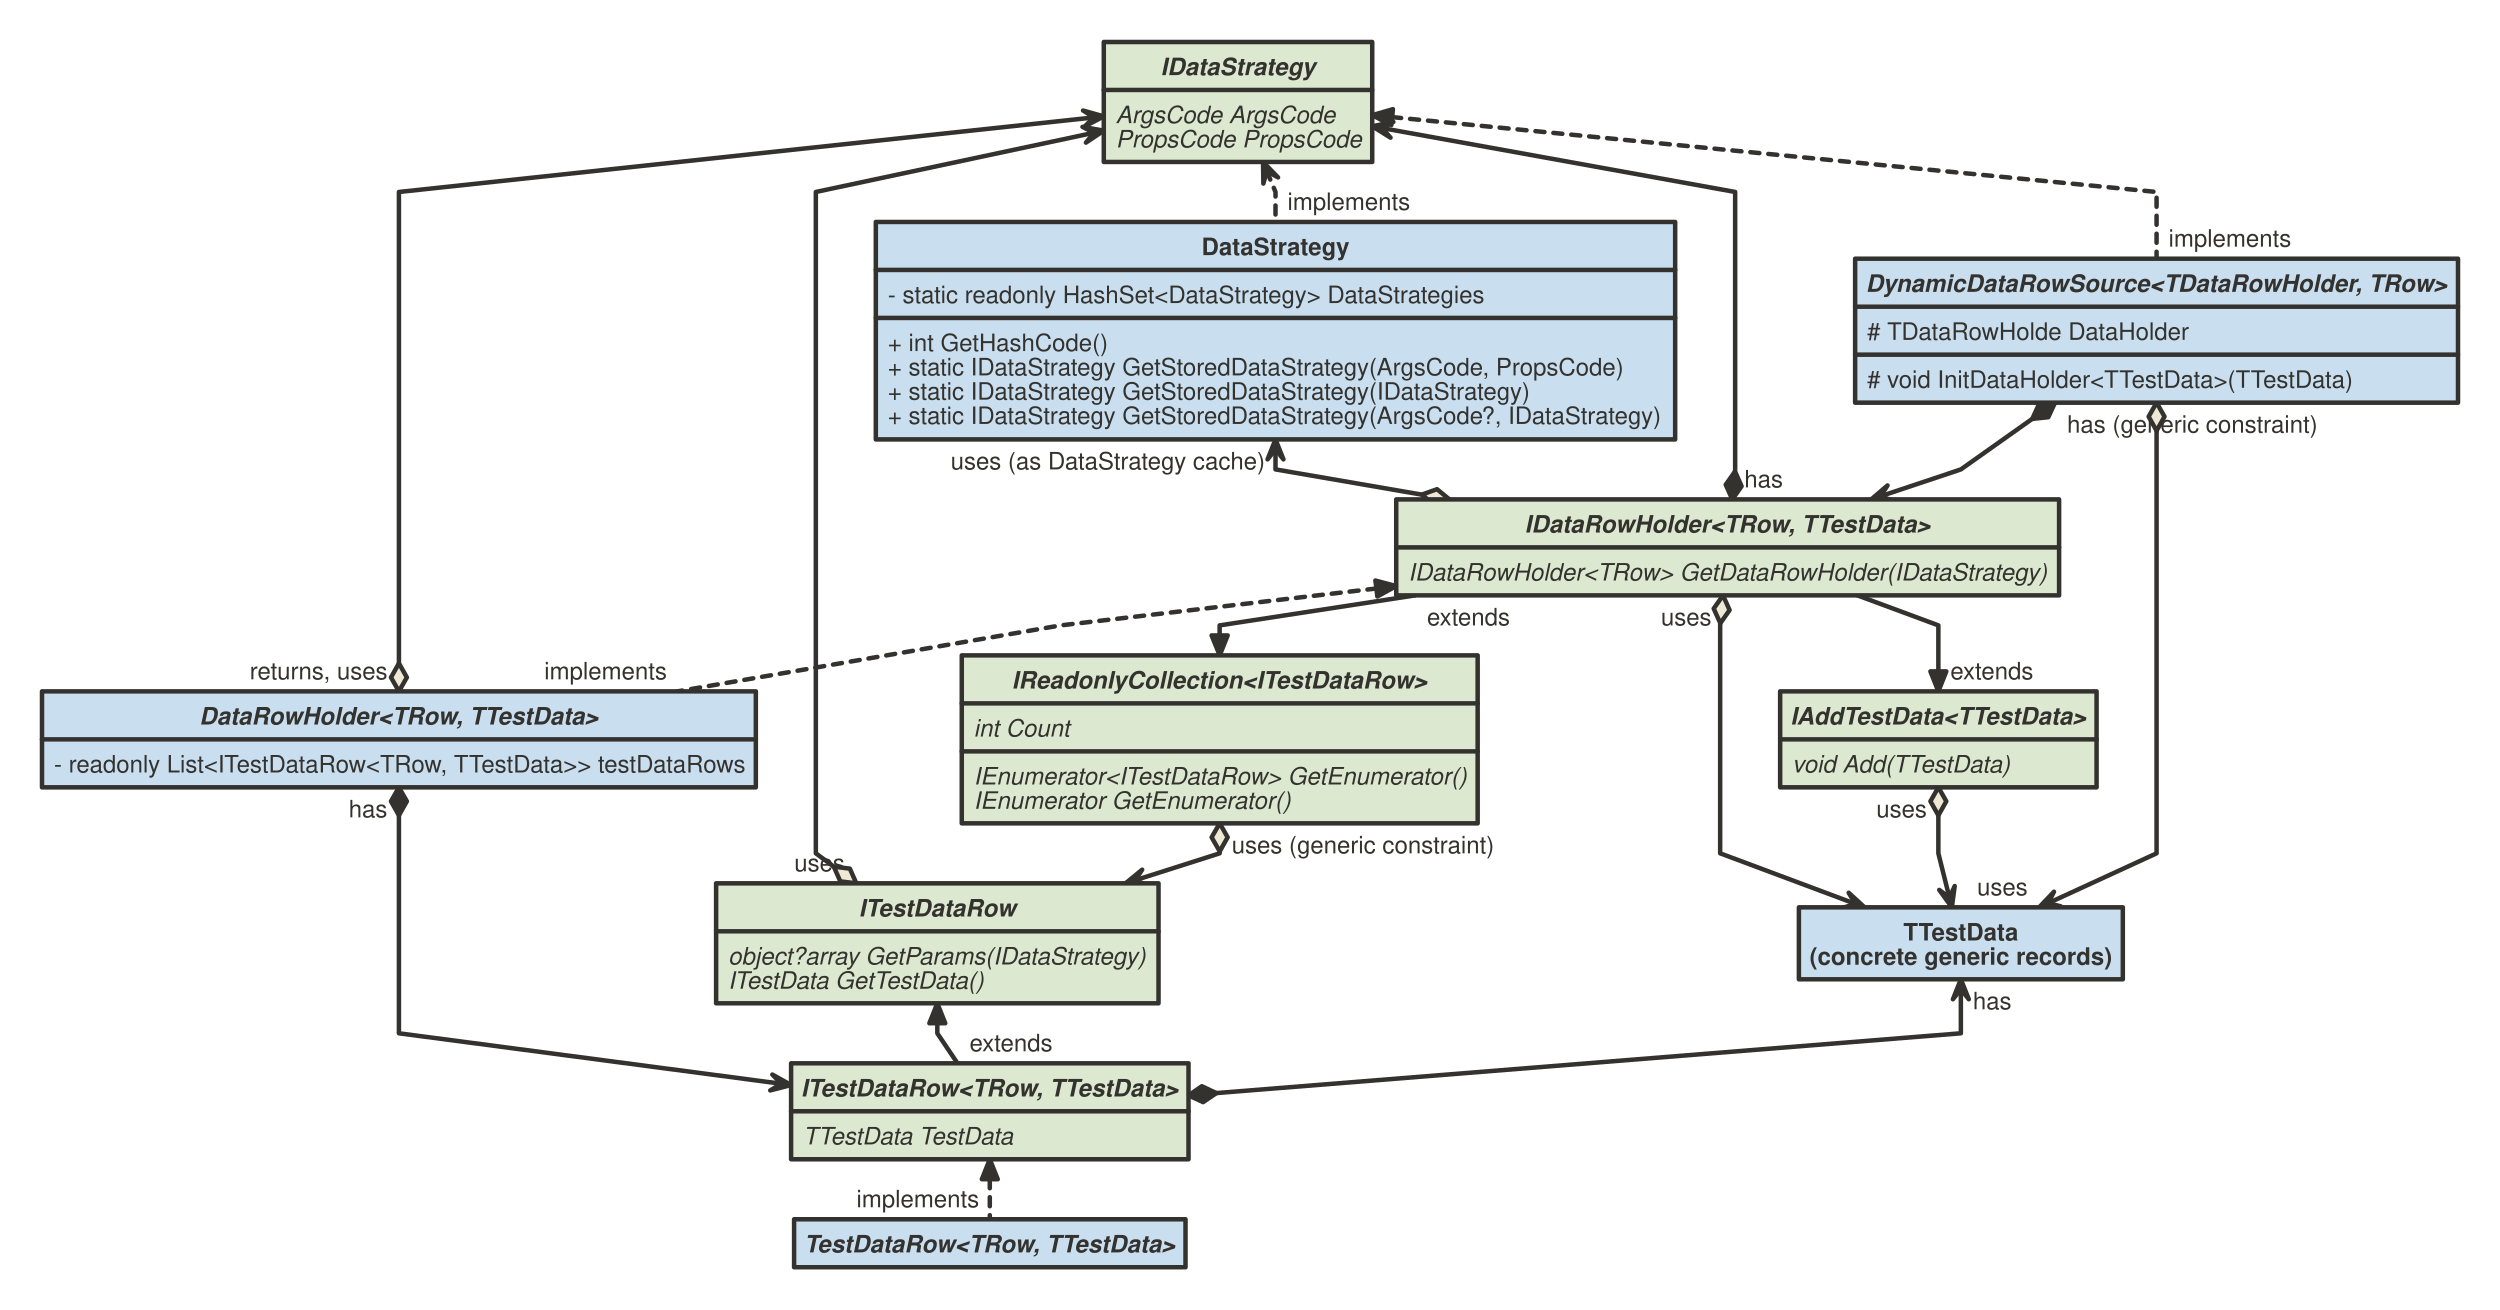
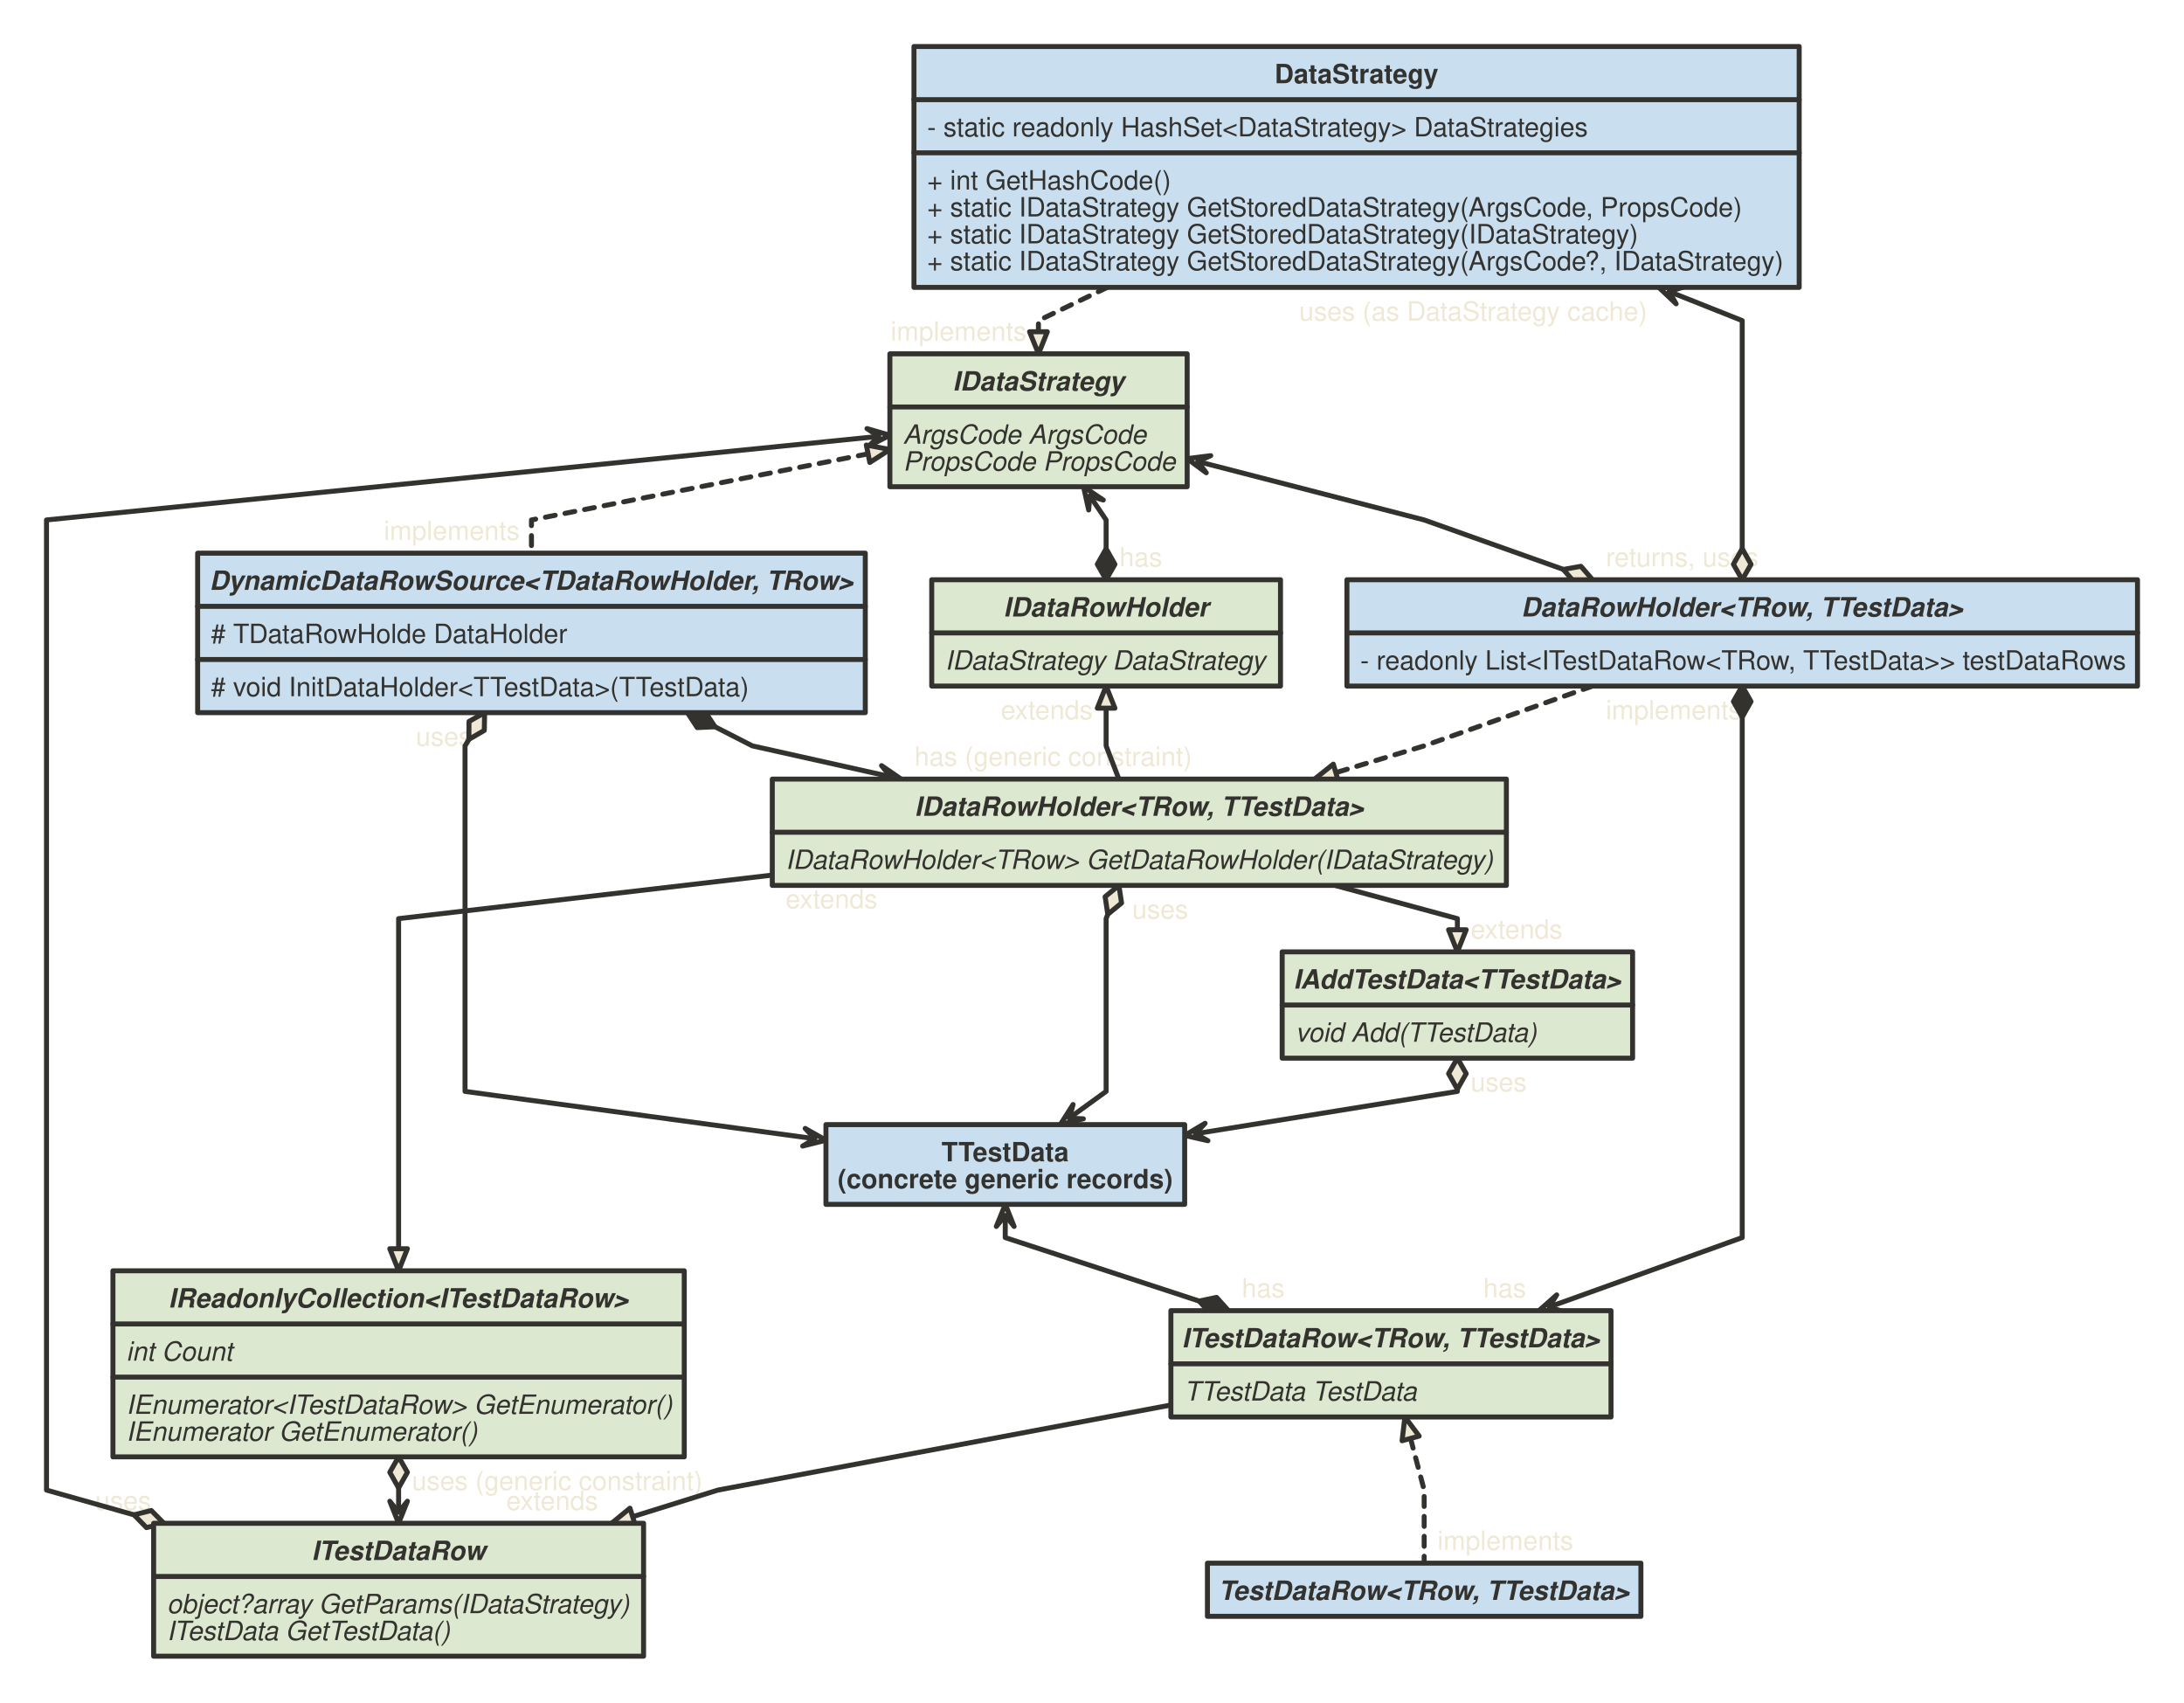
- <svg xmlns="http://www.w3.org/2000/svg" version="1.1" baseProfile="full" width="1667.0" height="873.0" viewBox="0 0 1667 873">
+ <svg xmlns="http://www.w3.org/2000/svg" version="1.1" baseProfile="full" width="1315.0" height="1025.0" viewBox="0 0 1315 1025">
  <g stroke-width="1.0" text-align="left" font="12pt Helvetica, Arial, sans-serif" font-size="12pt" font-family="Helvetica" font-weight="normal" font-style="normal">
    <g font-family="Helvetica" font-size="12pt" font-weight="bold" font-style="normal" stroke-width="3.0" stroke-linejoin="round" stroke-linecap="round" stroke="#33322E">
      <g stroke="transparent" fill="transparent">
-         <rect x="0.0" y="0.0" height="873.0" width="1667.0" stroke="none" />
+         <rect x="0.0" y="0.0" height="1025.0" width="1315.0" stroke="none" />
      </g>
-       <g transform="translate(8, 8)" fill="#33322E">
-         <g transform="translate(20, 20)" fill="#33322E" font-family="Helvetica" font-size="12pt" font-weight="normal" font-style="normal">
-           <text x="138.5" y="425.0" stroke="none">returns, uses</text>
-           <path d="M701.4 50.3 L238 100 L238 192.5 L238 192.5 L238 285 L238 285 L238 337 L238 337 L238 389 L238 389 L238 414.333 L238.0 414.3 " fill="none" />
-           <g fill="#eee8d5">
-             <path d="M232.7 423.7 L238.0 414.3 L243.3 423.7 L238.0 433.0 Z" />
-           </g>
-           <path d="M695.3 56.3 L701.4 50.3 L694.2 45.7 L708.0 49.6 Z" />
-           <text x="501.6" y="553.0" stroke="none">uses</text>
-           <path d="M701.5 60.5 L516 100 L516 192.5 L516 192.5 L516 285 L516 285 L516 337 L516 337 L516 389 L516 389 L516 465 L516 465 L516 541 L516 541 L528 549.889 L528.0 549.9 " fill="none" />
-           <g fill="#eee8d5">
-             <path d="M532.3 559.7 L528.0 549.9 L538.7 551.2 L543.0 561.0 Z" />
-           </g>
-           <path d="M696.1 67.1 L701.5 60.5 L693.8 56.6 L708.0 59.1 Z" />
-           <text x="830.5" y="112.0" stroke="none">implements</text>
+       <g transform="translate(48, 8)" fill="#33322E">
+         <g transform="translate(20, 20)" fill="#eee8d5" font-family="Helvetica" font-size="12pt" font-weight="normal" font-style="normal">
+           <text x="898.9" y="313.0" stroke="none">returns, uses</text>
+           <path d="M653.2 249.8 L789.5 285 L873.292 314.754 L873.3 314.8 " fill="none" />
+           <g fill="#eee8d5">
+             <path d="M880.3 322.9 L873.3 314.8 L883.9 312.9 L890.9 321.0 Z" />
+           </g>
+           <path d="M661.0 246.3 L653.2 249.8 L658.3 256.6 L646.8 248.1 Z" />
+           <text x="-10.7" y="881.0" stroke="none">uses</text>
+           <path d="M461.1 234.7 L-40 285 L-40 353 L-40 353 L-40 421 L-40 421 L-40 473 L-40 473 L-40 525 L-40 525 L-40 577 L-40 577 L-40 629 L-40 629 L-40 673 L-40 673 L-40 717 L-40 717 L-40 793 L-40 793 L-40 869 L-40 869 L12.705 883.917 L12.7 883.9 " fill="none" />
+           <g fill="#eee8d5">
+             <path d="M20.2 891.6 L12.7 883.9 L23.1 881.3 L30.7 889.0 Z" />
+           </g>
+           <path d="M455.0 240.6 L461.1 234.7 L454.0 230.0 L467.8 234.0 Z" />
+           <text x="468.3" y="177.0" stroke="none">implements</text>
          <g stroke-dasharray="6 6">
-             <path d="M816.7 86.2 L822.5 100 L822.5 120 L822.5 120.0 " fill="none" />
-           </g>
-           <path d="M824.2 90.3 L816.7 86.2 L814.4 94.4 L814.2 80.0 Z" />
-           <text x="605.9" y="285.0" stroke="none">uses (as DataStrategy cache)</text>
-           <path d="M822.5 271.7 L822.5 285 L920.066 301.827 L920.1 301.8 " fill="none" />
-           <g fill="#eee8d5">
-             <path d="M928.4 308.7 L920.1 301.8 L930.2 298.2 L938.5 305.0 Z" />
-           </g>
-           <path d="M827.8 278.3 L822.5 271.7 L817.2 278.3 L822.5 265.0 Z" />
-           <text x="1350.3" y="260.5" stroke="none">has
+             <path d="M598.7 145.0 L557.25 165 L557.25 171.667 L557.3 171.7 " fill="none" />
+           </g>
+           <path d="M551.9 171.7 L557.3 171.7 L562.6 171.7 L557.3 185.0 Z" />
+           <text x="714.2" y="165.0" stroke="none">uses (as DataStrategy cache)</text>
+           <path d="M937.0 147.5 L981 165 L981 225 L981 225 L981 285 L981 285 L981 302.333 L981.0 302.3 " fill="none" />
+           <g fill="#eee8d5">
+             <path d="M975.7 311.7 L981.0 302.3 L986.3 311.7 L981.0 321.0 Z" />
+           </g>
+           <path d="M945.1 145.0 L937.0 147.5 L941.2 154.9 L930.8 145.0 Z" />
+           <text x="482.6" y="433.0" stroke="none">has
					(generic constraint)</text>
-           <path d="M1327.1 251.3 L1279.5 285 L1226.015 302.886 L1226.0 302.9 " fill="none" />
-           <path d="M1230.6 295.7 L1226.0 302.9 L1234.0 305.8 L1219.7 305.0 Z" />
+           <path d="M362.5 409.5 L385 421 L468.109 439.548 L468.1 439.5 " fill="none" />
+           <path d="M460.4 443.3 L468.1 439.5 L462.8 432.9 L474.6 441.0 Z" />
          <g fill="#33322E">
-             <path d="M1337.8 250.2 L1327.1 251.3 L1331.6 241.5 L1342.3 240.5 Z" />
-           </g>
-           <text x="1135.1" y="297.0" stroke="none">has</text>
-           <path d="M893.6 57.4 L1129 100 L1129 192.5 L1129 192.5 L1129 285 L1129 285 L1128.864 286.419 L1128.9 286.4 " fill="none" />
+             <path d="M356.6 400.5 L362.5 409.5 L351.8 410.0 L345.9 401.0 Z" />
+           </g>
+           <text x="606.0" y="313.0" stroke="none">has</text>
+           <path d="M588.2 270.5 L598 285 L598 302.333 L598.0 302.3 " fill="none" />
          <g fill="#33322E">
-             <path d="M1122.7 295.2 L1128.9 286.4 L1133.3 296.2 L1127.1 305.0 Z" />
-           </g>
-           <path d="M901.1 53.3 L893.6 57.4 L899.2 63.8 L887.0 56.2 Z" />
-           <text x="1418.0" y="136.5" stroke="none">implements</text>
+             <path d="M592.7 311.7 L598.0 302.3 L603.3 311.7 L598.0 321.0 Z" />
+           </g>
+           <path d="M596.3 273.0 L588.2 270.5 L587.5 279.0 L584.4 265.0 Z" />
+           <text x="534.6" y="405.0" stroke="none">extends</text>
+           <path d="M598.0 398.3 L598 421 L605.692 441 L605.7 441.0 " fill="none" />
+           <path d="M603.3 398.3 L598.0 398.3 L592.7 398.3 L598.0 385.0 Z" />
+           <text x="163.1" y="297.0" stroke="none">implements</text>
          <g stroke-dasharray="6 6">
-             <path d="M900.3 50.1 L1410 100 L1410 144.5 L1410.0 144.5 " fill="none" />
-           </g>
-           <path d="M900.8 44.8 L900.3 50.1 L899.7 55.4 L887.0 48.8 Z" />
-           <text x="1290.3" y="569.0" stroke="none">uses</text>
-           <path d="M1410.0 259.2 L1410 285 L1410 337 L1410 337 L1410 389 L1410 389 L1410 465 L1410 465 L1410 541 L1410 541 L1337.757 574.215 L1337.8 574.2 " fill="none" />
-           <path d="M1341.6 566.6 L1337.8 574.2 L1346.0 576.3 L1331.7 577.0 Z" />
-           <g fill="#eee8d5">
-             <path d="M1415.3 249.8 L1410.0 259.2 L1404.7 249.8 L1410.0 240.5 Z" />
-           </g>
-           <text x="334.9" y="425.0" stroke="none">implements</text>
+             <path d="M454.7 245.2 L252 285 L252 305 L252.0 305.0 " fill="none" />
+           </g>
+           <path d="M455.7 250.4 L454.7 245.2 L453.6 239.9 L467.8 242.6 Z" />
+           <text x="182.4" y="421.0" stroke="none">uses</text>
+           <path d="M214.3 417.1 L212 421 L212 473 L212 473 L212 525 L212 525 L212 577 L212 577 L212 629 L212 629 L422.644 657.496 L422.6 657.5 " fill="none" />
+           <path d="M415.3 661.9 L422.6 657.5 L416.8 651.3 L429.3 658.4 Z" />
+           <g fill="#eee8d5">
+             <path d="M223.6 411.7 L214.3 417.1 L214.4 406.3 L223.8 401.0 Z" />
+           </g>
+           <text x="898.9" y="405.0" stroke="none">implements</text>
          <g stroke-dasharray="6 6">
-             <path d="M889.8 364.4 L679.25 389 L423.789 433 L423.8 433.0 " fill="none" />
-           </g>
-           <path d="M890.4 369.7 L889.8 364.4 L889.1 359.1 L903.0 362.8 Z" />
-           <text x="923.5" y="389.0" stroke="none">extends</text>
-           <path d="M915.5 369.0 L785.25 389 L785.25 395.667 L785.3 395.7 " fill="none" />
-           <path d="M779.9 395.7 L785.3 395.7 L790.6 395.7 L785.3 409.0 Z" />
-           <text x="793.3" y="541.0" stroke="none">uses (generic constraint)</text>
-           <path d="M785.3 539.7 L785.25 541 L728.852 558.976 L728.9 559.0 " fill="none" />
-           <path d="M733.6 551.9 L728.9 559.0 L736.8 562.0 L722.5 561.0 Z" />
-           <g fill="#eee8d5">
-             <path d="M790.6 530.3 L785.3 539.7 L779.9 530.3 L785.3 521.0 Z" />
-           </g>
-           <text x="618.5" y="673.0" stroke="none">extends</text>
-           <path d="M597.0 654.3 L597 661 L610.462 681 L610.5 681.0 " fill="none" />
-           <path d="M602.3 654.3 L597.0 654.3 L591.7 654.3 L597.0 641.0 Z" />
-           <text x="1079.5" y="389.0" stroke="none">uses</text>
-           <path d="M1119.1 387.6 L1119 389 L1119 465 L1119 465 L1119 541 L1119 541 L1209.055 574.666 L1209.1 574.7 " fill="none" />
-           <path d="M1200.9 577.3 L1209.1 574.7 L1204.7 567.3 L1215.3 577.0 Z" />
-           <g fill="#eee8d5">
-             <path d="M1125.3 378.8 L1119.1 387.6 L1114.7 377.8 L1120.9 369.0 Z" />
-           </g>
-           <text x="1272.5" y="425.0" stroke="none">extends</text>
-           <path d="M1210.5 369.0 L1264.5 389 L1264.5 419.667 L1264.5 419.7 " fill="none" />
-           <path d="M1259.2 419.7 L1264.5 419.7 L1269.8 419.7 L1264.5 433.0 Z" />
-           <text x="1223.1" y="517.0" stroke="none">uses</text>
-           <path d="M1264.5 515.7 L1264.5 541 L1271.883 570.532 L1271.9 570.5 " fill="none" />
-           <path d="M1265.1 565.4 L1271.9 570.5 L1275.4 562.8 L1273.5 577.0 Z" />
-           <g fill="#eee8d5">
-             <path d="M1269.8 506.3 L1264.5 515.7 L1259.2 506.3 L1264.5 497.0 Z" />
-           </g>
-           <text x="543.1" y="777.0" stroke="none">implements</text>
+             <path d="M890.9 385.0 L789.5 421 L736.298 437.131 L736.3 437.1 " fill="none" />
+           </g>
+           <path d="M734.8 432.0 L736.3 437.1 L737.8 442.2 L723.5 441.0 Z" />
+           <text x="405.0" y="518.8" stroke="none">extends</text>
+           <path d="M397.0 498.8 L172 525 L172 577 L172 577 L172 629 L172 629 L172 673 L172 673 L172 717 L172 717 L172 723.667 L172.0 723.7 " fill="none" />
+           <path d="M166.7 723.7 L172.0 723.7 L177.3 723.7 L172.0 737.0 Z" />
+           <text x="180.0" y="869.0" stroke="none">uses (generic constraint)</text>
+           <path d="M172.0 867.7 L172 869 L172 882.333 L172.0 882.3 " fill="none" />
+           <path d="M166.7 875.7 L172.0 882.3 L177.3 875.7 L172.0 889.0 Z" />
+           <g fill="#eee8d5">
+             <path d="M177.3 858.3 L172.0 867.7 L166.7 858.3 L172.0 849.0 Z" />
+           </g>
+           <text x="613.7" y="525.0" stroke="none">uses</text>
+           <path d="M599.0 522.4 L598 525 L598 577 L598 577 L598 629 L598 629 L575.786 645.089 L575.8 645.1 " fill="none" />
+           <path d="M578.1 636.9 L575.8 645.1 L584.3 645.5 L570.4 649.0 Z" />
+           <g fill="#eee8d5">
+             <path d="M607.3 515.6 L599.0 522.4 L597.4 511.8 L605.7 505.0 Z" />
+           </g>
+           <text x="817.5" y="537.0" stroke="none">extends</text>
+           <path d="M735.8 505.0 L809.5 525 L809.5 531.667 L809.5 531.7 " fill="none" />
+           <path d="M804.2 531.7 L809.5 531.7 L814.8 531.7 L809.5 545.0 Z" />
+           <text x="817.5" y="629.0" stroke="none">uses</text>
+           <path d="M809.5 627.7 L809.5 629 L651.831 654.482 L651.8 654.5 " fill="none" />
+           <path d="M657.6 648.2 L651.8 654.5 L659.3 658.7 L645.3 655.5 Z" />
+           <g fill="#eee8d5">
+             <path d="M814.8 618.3 L809.5 627.7 L804.2 618.3 L809.5 609.0 Z" />
+           </g>
+           <text x="797.5" y="905.0" stroke="none">implements</text>
          <g stroke-dasharray="6 6">
-             <path d="M632.0 758.3 L632 765 L632 785 L632.0 785.0 " fill="none" />
-           </g>
-           <path d="M637.3 758.3 L632.0 758.3 L626.7 758.3 L632.0 745.0 Z" />
-           <text x="1287.5" y="645.0" stroke="none">has</text>
-           <path d="M1279.5 631.7 L1279.5 661 L783.107 700.865 L783.1 700.9 " fill="none" />
+             <path d="M781.3 837.9 L789.5 869 L789.5 913 L789.5 913.0 " fill="none" />
+           </g>
+           <path d="M786.5 836.5 L781.3 837.9 L776.2 839.3 L777.9 825.0 Z" />
+           <text x="679.7" y="753.0" stroke="none">has</text>
+           <path d="M537.3 703.7 L537.25 717 L653.97 755.195 L654.0 755.2 " fill="none" />
          <g fill="#33322E">
-             <path d="M773.4 696.3 L783.1 700.9 L774.2 706.9 L764.5 702.4 Z" />
-           </g>
-           <path d="M1284.8 638.3 L1279.5 631.7 L1274.2 638.3 L1279.5 625.0 Z" />
-           <text x="204.5" y="517.0" stroke="none">has</text>
-           <path d="M238.0 515.7 L238 541 L238 601 L238 601 L238 661 L238 661 L492.891 694.64 L492.9 694.6 " fill="none" />
-           <path d="M485.6 699.1 L492.9 694.6 L487.0 688.5 L499.5 695.5 Z" />
+             <path d="M661.2 763.2 L654.0 755.2 L664.5 753.0 L671.7 761.0 Z" />
+           </g>
+           <path d="M542.6 710.3 L537.3 703.7 L531.9 710.3 L537.3 697.0 Z" />
+           <text x="825.1" y="753.0" stroke="none">has</text>
+           <path d="M981.0 403.7 L981 421 L981 473 L981 473 L981 525 L981 525 L981 577 L981 577 L981 629 L981 629 L981 673 L981 673 L981 717 L981 717 L864.827 758.746 L864.8 758.7 " fill="none" />
+           <path d="M869.3 751.5 L864.8 758.7 L872.9 761.5 L858.6 761.0 Z" />
          <g fill="#33322E">
-             <path d="M243.3 506.3 L238.0 515.7 L232.7 506.3 L238.0 497.0 Z" />
-           </g>
+             <path d="M986.3 394.3 L981.0 403.7 L975.7 394.3 L981.0 385.0 Z" />
+           </g>
+           <text x="236.8" y="881.0" stroke="none">extends</text>
+           <path d="M637.0 817.8 L364.25 869 L312.895 885.028 L312.9 885.0 " fill="none" />
+           <path d="M311.3 879.9 L312.9 885.0 L314.5 890.1 L300.2 889.0 Z" />
          <g data-name="DataStrategy">
            <g fill="#C9DEEF" stroke="#33322E" data-name="DataStrategy">
-               <rect x="556.0" y="120.0" height="145.0" width="533.0" data-name="DataStrategy" />
-               <path d="M556.0 152.0 L1089.0 152.0" fill="none" data-name="DataStrategy" />
-               <path d="M556.0 184.0 L1089.0 184.0" fill="none" data-name="DataStrategy" />
-             </g>
-             <g transform="translate(556, 120)" font-family="Helvetica" font-size="12pt" font-weight="bold" font-style="normal" data-name="DataStrategy" data-compartment="0">
+               <rect x="482.3" y="0.0" height="145.0" width="533.0" data-name="DataStrategy" />
+               <path d="M482.3 32.0 L1015.3 32.0" fill="none" data-name="DataStrategy" />
+               <path d="M482.3 64.0 L1015.3 64.0" fill="none" data-name="DataStrategy" />
+             </g>
+             <g transform="translate(482.25, 0)" font-family="Helvetica" font-size="12pt" font-weight="bold" font-style="normal" data-name="DataStrategy" data-compartment="0">
              <g transform="translate(8, 8)" fill="#33322E" text-align="center" data-name="DataStrategy" data-compartment="0">
                <text x="258.5" y="14.1" stroke="none" text-anchor="middle" data-name="DataStrategy" data-compartment="0">DataStrategy</text>
              </g>
            </g>
-             <g transform="translate(556, 152)" font-family="Helvetica" font-size="12pt" font-weight="normal" font-style="normal" data-name="DataStrategy" data-compartment="1">
+             <g transform="translate(482.25, 32)" font-family="Helvetica" font-size="12pt" font-weight="normal" font-style="normal" data-name="DataStrategy" data-compartment="1">
              <g transform="translate(8, 8)" fill="#33322E" text-align="left" data-name="DataStrategy" data-compartment="1">
                <text x="0.0" y="14.1" stroke="none" data-name="DataStrategy" data-compartment="1">- static readonly HashSet&lt;DataStrategy&gt; DataStrategies</text>
              </g>
            </g>
-             <g transform="translate(556, 184)" font-family="Helvetica" font-size="12pt" font-weight="normal" font-style="normal" data-name="DataStrategy" data-compartment="2">
+             <g transform="translate(482.25, 64)" font-family="Helvetica" font-size="12pt" font-weight="normal" font-style="normal" data-name="DataStrategy" data-compartment="2">
              <g transform="translate(8, 8)" fill="#33322E" text-align="left" data-name="DataStrategy" data-compartment="2">
                <text x="0.0" y="14.1" stroke="none" data-name="DataStrategy" data-compartment="2">+ int GetHashCode()</text>
                <text x="0.0" y="30.3" stroke="none" data-name="DataStrategy" data-compartment="2">+ static IDataStrategy GetStoredDataStrategy(ArgsCode, PropsCode)</text>
                <text x="0.0" y="46.5" stroke="none" data-name="DataStrategy" data-compartment="2">+ static IDataStrategy GetStoredDataStrategy(IDataStrategy)</text>
                <text x="0.0" y="62.7" stroke="none" data-name="DataStrategy" data-compartment="2">+ static IDataStrategy GetStoredDataStrategy(ArgsCode?, IDataStrategy)</text>
              </g>
            </g>
          </g>
          <g data-name="IDataStrategy">
            <g fill="#DCE8CF" stroke="#33322E" data-name="IDataStrategy">
-               <rect x="708.0" y="0.0" height="80.0" width="179.0" data-name="IDataStrategy" />
-               <path d="M708.0 32.0 L887.0 32.0" fill="none" data-name="IDataStrategy" />
-             </g>
-             <g transform="translate(708, 0)" font-family="Helvetica" font-size="12pt" font-weight="bold" font-style="italic" data-name="IDataStrategy" data-compartment="0">
+               <rect x="467.8" y="185.0" height="80.0" width="179.0" data-name="IDataStrategy" />
+               <path d="M467.8 217.0 L646.8 217.0" fill="none" data-name="IDataStrategy" />
+             </g>
+             <g transform="translate(467.75, 185)" font-family="Helvetica" font-size="12pt" font-weight="bold" font-style="italic" data-name="IDataStrategy" data-compartment="0">
              <g transform="translate(8, 8)" fill="#33322E" text-align="center" data-name="IDataStrategy" data-compartment="0">
                <text x="81.5" y="14.1" stroke="none" text-anchor="middle" data-name="IDataStrategy" data-compartment="0">IDataStrategy</text>
              </g>
            </g>
-             <g transform="translate(708, 32)" font-family="Helvetica" font-size="12pt" font-weight="normal" font-style="italic" data-name="IDataStrategy" data-compartment="1">
+             <g transform="translate(467.75, 217)" font-family="Helvetica" font-size="12pt" font-weight="normal" font-style="italic" data-name="IDataStrategy" data-compartment="1">
              <g transform="translate(8, 8)" fill="#33322E" text-align="left" data-name="IDataStrategy" data-compartment="1">
                <text x="0.0" y="14.1" stroke="none" data-name="IDataStrategy" data-compartment="1">ArgsCode ArgsCode</text>
                <text x="0.0" y="30.3" stroke="none" data-name="IDataStrategy" data-compartment="1">PropsCode PropsCode</text>
              </g>
            </g>
          </g>
          <g data-name="DynamicDataRowSource&lt;TDataRowHolder, TRow&gt;">
            <g fill="#C9DEEF" stroke="#33322E" data-name="DynamicDataRowSource&lt;TDataRowHolder, TRow&gt;">
-               <rect x="1209.0" y="144.5" height="96.0" width="402.0" data-name="DynamicDataRowSource&lt;TDataRowHolder, TRow&gt;" />
-               <path d="M1209.0 176.5 L1611.0 176.5" fill="none" data-name="DynamicDataRowSource&lt;TDataRowHolder, TRow&gt;" />
-               <path d="M1209.0 208.5 L1611.0 208.5" fill="none" data-name="DynamicDataRowSource&lt;TDataRowHolder, TRow&gt;" />
-             </g>
-             <g transform="translate(1209, 144.5)" font-family="Helvetica" font-size="12pt" font-weight="bold" font-style="italic" data-name="DynamicDataRowSource&lt;TDataRowHolder, TRow&gt;" data-compartment="0">
+               <rect x="51.0" y="305.0" height="96.0" width="402.0" data-name="DynamicDataRowSource&lt;TDataRowHolder, TRow&gt;" />
+               <path d="M51.0 337.0 L453.0 337.0" fill="none" data-name="DynamicDataRowSource&lt;TDataRowHolder, TRow&gt;" />
+               <path d="M51.0 369.0 L453.0 369.0" fill="none" data-name="DynamicDataRowSource&lt;TDataRowHolder, TRow&gt;" />
+             </g>
+             <g transform="translate(51, 305)" font-family="Helvetica" font-size="12pt" font-weight="bold" font-style="italic" data-name="DynamicDataRowSource&lt;TDataRowHolder, TRow&gt;" data-compartment="0">
              <g transform="translate(8, 8)" fill="#33322E" text-align="center" data-name="DynamicDataRowSource&lt;TDataRowHolder, TRow&gt;" data-compartment="0">
                <text x="193.0" y="14.1" stroke="none" text-anchor="middle" data-name="DynamicDataRowSource&lt;TDataRowHolder, TRow&gt;" data-compartment="0">DynamicDataRowSource&lt;TDataRowHolder, TRow&gt;</text>
              </g>
            </g>
-             <g transform="translate(1209, 176.5)" font-family="Helvetica" font-size="12pt" font-weight="normal" font-style="normal" data-name="DynamicDataRowSource&lt;TDataRowHolder, TRow&gt;" data-compartment="1">
+             <g transform="translate(51, 337)" font-family="Helvetica" font-size="12pt" font-weight="normal" font-style="normal" data-name="DynamicDataRowSource&lt;TDataRowHolder, TRow&gt;" data-compartment="1">
              <g transform="translate(8, 8)" fill="#33322E" text-align="left" data-name="DynamicDataRowSource&lt;TDataRowHolder, TRow&gt;" data-compartment="1">
                <text x="0.0" y="14.1" stroke="none" data-name="DynamicDataRowSource&lt;TDataRowHolder, TRow&gt;" data-compartment="1"># TDataRowHolde DataHolder</text>
              </g>
            </g>
-             <g transform="translate(1209, 208.5)" font-family="Helvetica" font-size="12pt" font-weight="normal" font-style="normal" data-name="DynamicDataRowSource&lt;TDataRowHolder, TRow&gt;" data-compartment="2">
+             <g transform="translate(51, 369)" font-family="Helvetica" font-size="12pt" font-weight="normal" font-style="normal" data-name="DynamicDataRowSource&lt;TDataRowHolder, TRow&gt;" data-compartment="2">
              <g transform="translate(8, 8)" fill="#33322E" text-align="left" data-name="DynamicDataRowSource&lt;TDataRowHolder, TRow&gt;" data-compartment="2">
                <text x="0.0" y="14.1" stroke="none" data-name="DynamicDataRowSource&lt;TDataRowHolder, TRow&gt;" data-compartment="2"># void InitDataHolder&lt;TTestData&gt;(TTestData)</text>
              </g>
            </g>
          </g>
          <g data-name="IAddTestData&lt;TTestData&gt;">
            <g fill="#DCE8CF" stroke="#33322E" data-name="IAddTestData&lt;TTestData&gt;">
-               <rect x="1159.0" y="433.0" height="64.0" width="211.0" data-name="IAddTestData&lt;TTestData&gt;" />
-               <path d="M1159.0 465.0 L1370.0 465.0" fill="none" data-name="IAddTestData&lt;TTestData&gt;" />
-             </g>
-             <g transform="translate(1159, 433)" font-family="Helvetica" font-size="12pt" font-weight="bold" font-style="italic" data-name="IAddTestData&lt;TTestData&gt;" data-compartment="0">
+               <rect x="704.0" y="545.0" height="64.0" width="211.0" data-name="IAddTestData&lt;TTestData&gt;" />
+               <path d="M704.0 577.0 L915.0 577.0" fill="none" data-name="IAddTestData&lt;TTestData&gt;" />
+             </g>
+             <g transform="translate(704, 545)" font-family="Helvetica" font-size="12pt" font-weight="bold" font-style="italic" data-name="IAddTestData&lt;TTestData&gt;" data-compartment="0">
              <g transform="translate(8, 8)" fill="#33322E" text-align="center" data-name="IAddTestData&lt;TTestData&gt;" data-compartment="0">
                <text x="97.5" y="14.1" stroke="none" text-anchor="middle" data-name="IAddTestData&lt;TTestData&gt;" data-compartment="0">IAddTestData&lt;TTestData&gt;</text>
              </g>
            </g>
-             <g transform="translate(1159, 465)" font-family="Helvetica" font-size="12pt" font-weight="normal" font-style="italic" data-name="IAddTestData&lt;TTestData&gt;" data-compartment="1">
+             <g transform="translate(704, 577)" font-family="Helvetica" font-size="12pt" font-weight="normal" font-style="italic" data-name="IAddTestData&lt;TTestData&gt;" data-compartment="1">
              <g transform="translate(8, 8)" fill="#33322E" text-align="left" data-name="IAddTestData&lt;TTestData&gt;" data-compartment="1">
                <text x="0.0" y="14.1" stroke="none" data-name="IAddTestData&lt;TTestData&gt;" data-compartment="1">void Add(TTestData)</text>
              </g>
            </g>
          </g>
+           <g data-name="IDataRowHolder">
+             <g fill="#DCE8CF" stroke="#33322E" data-name="IDataRowHolder">
+               <rect x="493.0" y="321.0" height="64.0" width="210.0" data-name="IDataRowHolder" />
+               <path d="M493.0 353.0 L703.0 353.0" fill="none" data-name="IDataRowHolder" />
+             </g>
+             <g transform="translate(493, 321)" font-family="Helvetica" font-size="12pt" font-weight="bold" font-style="italic" data-name="IDataRowHolder" data-compartment="0">
+               <g transform="translate(8, 8)" fill="#33322E" text-align="center" data-name="IDataRowHolder" data-compartment="0">
+                 <text x="97.0" y="14.1" stroke="none" text-anchor="middle" data-name="IDataRowHolder" data-compartment="0">IDataRowHolder</text>
+               </g>
+             </g>
+             <g transform="translate(493, 353)" font-family="Helvetica" font-size="12pt" font-weight="normal" font-style="italic" data-name="IDataRowHolder" data-compartment="1">
+               <g transform="translate(8, 8)" fill="#33322E" text-align="left" data-name="IDataRowHolder" data-compartment="1">
+                 <text x="0.0" y="14.1" stroke="none" data-name="IDataRowHolder" data-compartment="1">IDataStrategy DataStrategy</text>
+               </g>
+             </g>
+           </g>
          <g data-name="IDataRowHolder&lt;TRow, TTestData&gt;">
            <g fill="#DCE8CF" stroke="#33322E" data-name="IDataRowHolder&lt;TRow, TTestData&gt;">
-               <rect x="903.0" y="305.0" height="64.0" width="442.0" data-name="IDataRowHolder&lt;TRow, TTestData&gt;" />
-               <path d="M903.0 337.0 L1345.0 337.0" fill="none" data-name="IDataRowHolder&lt;TRow, TTestData&gt;" />
-             </g>
-             <g transform="translate(903, 305)" font-family="Helvetica" font-size="12pt" font-weight="bold" font-style="italic" data-name="IDataRowHolder&lt;TRow, TTestData&gt;" data-compartment="0">
+               <rect x="397.0" y="441.0" height="64.0" width="442.0" data-name="IDataRowHolder&lt;TRow, TTestData&gt;" />
+               <path d="M397.0 473.0 L839.0 473.0" fill="none" data-name="IDataRowHolder&lt;TRow, TTestData&gt;" />
+             </g>
+             <g transform="translate(397, 441)" font-family="Helvetica" font-size="12pt" font-weight="bold" font-style="italic" data-name="IDataRowHolder&lt;TRow, TTestData&gt;" data-compartment="0">
              <g transform="translate(8, 8)" fill="#33322E" text-align="center" data-name="IDataRowHolder&lt;TRow, TTestData&gt;" data-compartment="0">
                <text x="213.0" y="14.1" stroke="none" text-anchor="middle" data-name="IDataRowHolder&lt;TRow, TTestData&gt;" data-compartment="0">IDataRowHolder&lt;TRow, TTestData&gt;</text>
              </g>
            </g>
-             <g transform="translate(903, 337)" font-family="Helvetica" font-size="12pt" font-weight="normal" font-style="italic" data-name="IDataRowHolder&lt;TRow, TTestData&gt;" data-compartment="1">
+             <g transform="translate(397, 473)" font-family="Helvetica" font-size="12pt" font-weight="normal" font-style="italic" data-name="IDataRowHolder&lt;TRow, TTestData&gt;" data-compartment="1">
              <g transform="translate(8, 8)" fill="#33322E" text-align="left" data-name="IDataRowHolder&lt;TRow, TTestData&gt;" data-compartment="1">
                <text x="0.0" y="14.1" stroke="none" data-name="IDataRowHolder&lt;TRow, TTestData&gt;" data-compartment="1">IDataRowHolder&lt;TRow&gt; GetDataRowHolder(IDataStrategy)</text>
              </g>
            </g>
          </g>
          <g data-name="DataRowHolder&lt;TRow, TTestData&gt;">
            <g fill="#C9DEEF" stroke="#33322E" data-name="DataRowHolder&lt;TRow, TTestData&gt;">
-               <rect x="0.0" y="433.0" height="64.0" width="476.0" data-name="DataRowHolder&lt;TRow, TTestData&gt;" />
-               <path d="M0.0 465.0 L476.0 465.0" fill="none" data-name="DataRowHolder&lt;TRow, TTestData&gt;" />
-             </g>
-             <g transform="translate(0, 433)" font-family="Helvetica" font-size="12pt" font-weight="bold" font-style="italic" data-name="DataRowHolder&lt;TRow, TTestData&gt;" data-compartment="0">
+               <rect x="743.0" y="321.0" height="64.0" width="476.0" data-name="DataRowHolder&lt;TRow, TTestData&gt;" />
+               <path d="M743.0 353.0 L1219.0 353.0" fill="none" data-name="DataRowHolder&lt;TRow, TTestData&gt;" />
+             </g>
+             <g transform="translate(743, 321)" font-family="Helvetica" font-size="12pt" font-weight="bold" font-style="italic" data-name="DataRowHolder&lt;TRow, TTestData&gt;" data-compartment="0">
              <g transform="translate(8, 8)" fill="#33322E" text-align="center" data-name="DataRowHolder&lt;TRow, TTestData&gt;" data-compartment="0">
                <text x="230.0" y="14.1" stroke="none" text-anchor="middle" data-name="DataRowHolder&lt;TRow, TTestData&gt;" data-compartment="0">DataRowHolder&lt;TRow, TTestData&gt;</text>
              </g>
            </g>
-             <g transform="translate(0, 465)" font-family="Helvetica" font-size="12pt" font-weight="normal" font-style="normal" data-name="DataRowHolder&lt;TRow, TTestData&gt;" data-compartment="1">
+             <g transform="translate(743, 353)" font-family="Helvetica" font-size="12pt" font-weight="normal" font-style="normal" data-name="DataRowHolder&lt;TRow, TTestData&gt;" data-compartment="1">
              <g transform="translate(8, 8)" fill="#33322E" text-align="left" data-name="DataRowHolder&lt;TRow, TTestData&gt;" data-compartment="1">
                <text x="0.0" y="14.1" stroke="none" data-name="DataRowHolder&lt;TRow, TTestData&gt;" data-compartment="1">- readonly List&lt;ITestDataRow&lt;TRow, TTestData&gt;&gt; testDataRows</text>
              </g>
            </g>
          </g>
          <g data-name="ITestDataRow&lt;TRow, TTestData&gt;">
            <g fill="#DCE8CF" stroke="#33322E" data-name="ITestDataRow&lt;TRow, TTestData&gt;">
-               <rect x="499.5" y="681.0" height="64.0" width="265.0" data-name="ITestDataRow&lt;TRow, TTestData&gt;" />
-               <path d="M499.5 713.0 L764.5 713.0" fill="none" data-name="ITestDataRow&lt;TRow, TTestData&gt;" />
-             </g>
-             <g transform="translate(499.5, 681)" font-family="Helvetica" font-size="12pt" font-weight="bold" font-style="italic" data-name="ITestDataRow&lt;TRow, TTestData&gt;" data-compartment="0">
+               <rect x="637.0" y="761.0" height="64.0" width="265.0" data-name="ITestDataRow&lt;TRow, TTestData&gt;" />
+               <path d="M637.0 793.0 L902.0 793.0" fill="none" data-name="ITestDataRow&lt;TRow, TTestData&gt;" />
+             </g>
+             <g transform="translate(637, 761)" font-family="Helvetica" font-size="12pt" font-weight="bold" font-style="italic" data-name="ITestDataRow&lt;TRow, TTestData&gt;" data-compartment="0">
              <g transform="translate(8, 8)" fill="#33322E" text-align="center" data-name="ITestDataRow&lt;TRow, TTestData&gt;" data-compartment="0">
                <text x="124.5" y="14.1" stroke="none" text-anchor="middle" data-name="ITestDataRow&lt;TRow, TTestData&gt;" data-compartment="0">ITestDataRow&lt;TRow, TTestData&gt;</text>
              </g>
            </g>
-             <g transform="translate(499.5, 713)" font-family="Helvetica" font-size="12pt" font-weight="normal" font-style="italic" data-name="ITestDataRow&lt;TRow, TTestData&gt;" data-compartment="1">
+             <g transform="translate(637, 793)" font-family="Helvetica" font-size="12pt" font-weight="normal" font-style="italic" data-name="ITestDataRow&lt;TRow, TTestData&gt;" data-compartment="1">
              <g transform="translate(8, 8)" fill="#33322E" text-align="left" data-name="ITestDataRow&lt;TRow, TTestData&gt;" data-compartment="1">
                <text x="0.0" y="14.1" stroke="none" data-name="ITestDataRow&lt;TRow, TTestData&gt;" data-compartment="1">TTestData TestData</text>
              </g>
            </g>
          </g>
          <g data-name="TestDataRow&lt;TRow, TTestData&gt;">
            <g fill="#C9DEEF" stroke="#33322E" data-name="TestDataRow&lt;TRow, TTestData&gt;">
-               <rect x="501.5" y="785.0" height="32.0" width="261.0" data-name="TestDataRow&lt;TRow, TTestData&gt;" />
-             </g>
-             <g transform="translate(501.5, 785)" font-family="Helvetica" font-size="12pt" font-weight="bold" font-style="italic" data-name="TestDataRow&lt;TRow, TTestData&gt;" data-compartment="0">
+               <rect x="659.0" y="913.0" height="32.0" width="261.0" data-name="TestDataRow&lt;TRow, TTestData&gt;" />
+             </g>
+             <g transform="translate(659, 913)" font-family="Helvetica" font-size="12pt" font-weight="bold" font-style="italic" data-name="TestDataRow&lt;TRow, TTestData&gt;" data-compartment="0">
              <g transform="translate(8, 8)" fill="#33322E" text-align="center" data-name="TestDataRow&lt;TRow, TTestData&gt;" data-compartment="0">
                <text x="122.5" y="14.1" stroke="none" text-anchor="middle" data-name="TestDataRow&lt;TRow, TTestData&gt;" data-compartment="0">TestDataRow&lt;TRow, TTestData&gt;</text>
              </g>
            </g>
          </g>
          <g data-name="TTestData">
            <g fill="#C9DEEF" stroke="#33322E" data-name="TTestData">
-               <rect x="1171.5" y="577.0" height="48.0" width="216.0" data-name="TTestData" />
-             </g>
-             <g transform="translate(1171.5, 577)" font-family="Helvetica" font-size="12pt" font-weight="bold" font-style="normal" data-name="TTestData" data-compartment="0">
+               <rect x="429.3" y="649.0" height="48.0" width="216.0" data-name="TTestData" />
+             </g>
+             <g transform="translate(429.25, 649)" font-family="Helvetica" font-size="12pt" font-weight="bold" font-style="normal" data-name="TTestData" data-compartment="0">
              <g transform="translate(8, 8)" fill="#33322E" text-align="center" data-name="TTestData" data-compartment="0">
                <text x="100.0" y="14.1" stroke="none" text-anchor="middle" data-name="TTestData" data-compartment="0">TTestData</text>
                <text x="100.0" y="30.3" stroke="none" text-anchor="middle" data-name="TTestData" data-compartment="0">(concrete generic records)</text>
              </g>
            </g>
          </g>
          <g data-name="IReadonlyCollection&lt;ITestDataRow&gt;">
            <g fill="#DCE8CF" stroke="#33322E" data-name="IReadonlyCollection&lt;ITestDataRow&gt;">
-               <rect x="613.3" y="409.0" height="112.0" width="344.0" data-name="IReadonlyCollection&lt;ITestDataRow&gt;" />
-               <path d="M613.3 441.0 L957.3 441.0" fill="none" data-name="IReadonlyCollection&lt;ITestDataRow&gt;" />
-               <path d="M613.3 473.0 L957.3 473.0" fill="none" data-name="IReadonlyCollection&lt;ITestDataRow&gt;" />
-             </g>
-             <g transform="translate(613.25, 409)" font-family="Helvetica" font-size="12pt" font-weight="bold" font-style="italic" data-name="IReadonlyCollection&lt;ITestDataRow&gt;" data-compartment="0">
+               <rect x="0.0" y="737.0" height="112.0" width="344.0" data-name="IReadonlyCollection&lt;ITestDataRow&gt;" />
+               <path d="M0.0 769.0 L344.0 769.0" fill="none" data-name="IReadonlyCollection&lt;ITestDataRow&gt;" />
+               <path d="M0.0 801.0 L344.0 801.0" fill="none" data-name="IReadonlyCollection&lt;ITestDataRow&gt;" />
+             </g>
+             <g transform="translate(0, 737)" font-family="Helvetica" font-size="12pt" font-weight="bold" font-style="italic" data-name="IReadonlyCollection&lt;ITestDataRow&gt;" data-compartment="0">
              <g transform="translate(8, 8)" fill="#33322E" text-align="center" data-name="IReadonlyCollection&lt;ITestDataRow&gt;" data-compartment="0">
                <text x="164.0" y="14.1" stroke="none" text-anchor="middle" data-name="IReadonlyCollection&lt;ITestDataRow&gt;" data-compartment="0">IReadonlyCollection&lt;ITestDataRow&gt;</text>
              </g>
            </g>
-             <g transform="translate(613.25, 441)" font-family="Helvetica" font-size="12pt" font-weight="normal" font-style="italic" data-name="IReadonlyCollection&lt;ITestDataRow&gt;" data-compartment="1">
+             <g transform="translate(0, 769)" font-family="Helvetica" font-size="12pt" font-weight="normal" font-style="italic" data-name="IReadonlyCollection&lt;ITestDataRow&gt;" data-compartment="1">
              <g transform="translate(8, 8)" fill="#33322E" text-align="left" data-name="IReadonlyCollection&lt;ITestDataRow&gt;" data-compartment="1">
                <text x="0.0" y="14.1" stroke="none" data-name="IReadonlyCollection&lt;ITestDataRow&gt;" data-compartment="1">int Count</text>
              </g>
            </g>
-             <g transform="translate(613.25, 473)" font-family="Helvetica" font-size="12pt" font-weight="normal" font-style="italic" data-name="IReadonlyCollection&lt;ITestDataRow&gt;" data-compartment="2">
+             <g transform="translate(0, 801)" font-family="Helvetica" font-size="12pt" font-weight="normal" font-style="italic" data-name="IReadonlyCollection&lt;ITestDataRow&gt;" data-compartment="2">
              <g transform="translate(8, 8)" fill="#33322E" text-align="left" data-name="IReadonlyCollection&lt;ITestDataRow&gt;" data-compartment="2">
                <text x="0.0" y="14.1" stroke="none" data-name="IReadonlyCollection&lt;ITestDataRow&gt;" data-compartment="2">IEnumerator&lt;ITestDataRow&gt; GetEnumerator()</text>
                <text x="0.0" y="30.3" stroke="none" data-name="IReadonlyCollection&lt;ITestDataRow&gt;" data-compartment="2">IEnumerator GetEnumerator()</text>
              </g>
            </g>
          </g>
          <g data-name="ITestDataRow">
            <g fill="#DCE8CF" stroke="#33322E" data-name="ITestDataRow">
-               <rect x="449.5" y="561.0" height="80.0" width="295.0" data-name="ITestDataRow" />
-               <path d="M449.5 593.0 L744.5 593.0" fill="none" data-name="ITestDataRow" />
-             </g>
-             <g transform="translate(449.5, 561)" font-family="Helvetica" font-size="12pt" font-weight="bold" font-style="italic" data-name="ITestDataRow" data-compartment="0">
+               <rect x="24.5" y="889.0" height="80.0" width="295.0" data-name="ITestDataRow" />
+               <path d="M24.5 921.0 L319.5 921.0" fill="none" data-name="ITestDataRow" />
+             </g>
+             <g transform="translate(24.5, 889)" font-family="Helvetica" font-size="12pt" font-weight="bold" font-style="italic" data-name="ITestDataRow" data-compartment="0">
              <g transform="translate(8, 8)" fill="#33322E" text-align="center" data-name="ITestDataRow" data-compartment="0">
                <text x="139.5" y="14.1" stroke="none" text-anchor="middle" data-name="ITestDataRow" data-compartment="0">ITestDataRow</text>
              </g>
            </g>
-             <g transform="translate(449.5, 593)" font-family="Helvetica" font-size="12pt" font-weight="normal" font-style="italic" data-name="ITestDataRow" data-compartment="1">
+             <g transform="translate(24.5, 921)" font-family="Helvetica" font-size="12pt" font-weight="normal" font-style="italic" data-name="ITestDataRow" data-compartment="1">
              <g transform="translate(8, 8)" fill="#33322E" text-align="left" data-name="ITestDataRow" data-compartment="1">
                <text x="0.0" y="14.1" stroke="none" data-name="ITestDataRow" data-compartment="1">object?array GetParams(IDataStrategy)</text>
                <text x="0.0" y="30.3" stroke="none" data-name="ITestDataRow" data-compartment="1">ITestData GetTestData()</text>
              </g>
            </g>
          </g>
        </g>
      </g>
    </g>
  </g>
</svg>
